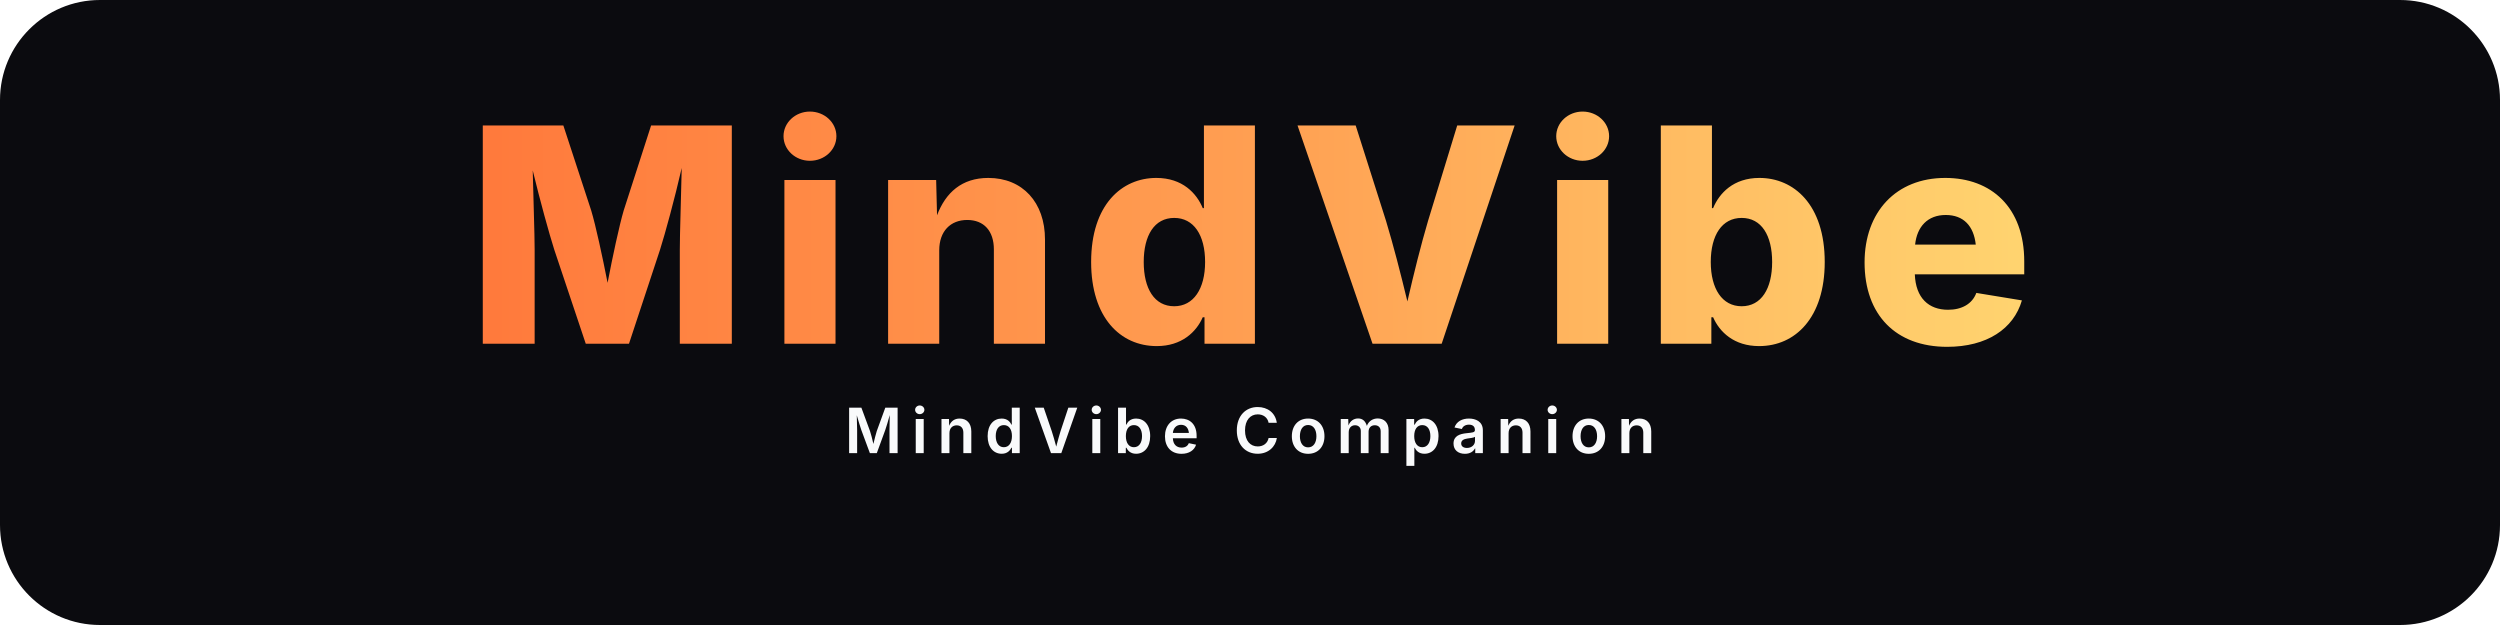
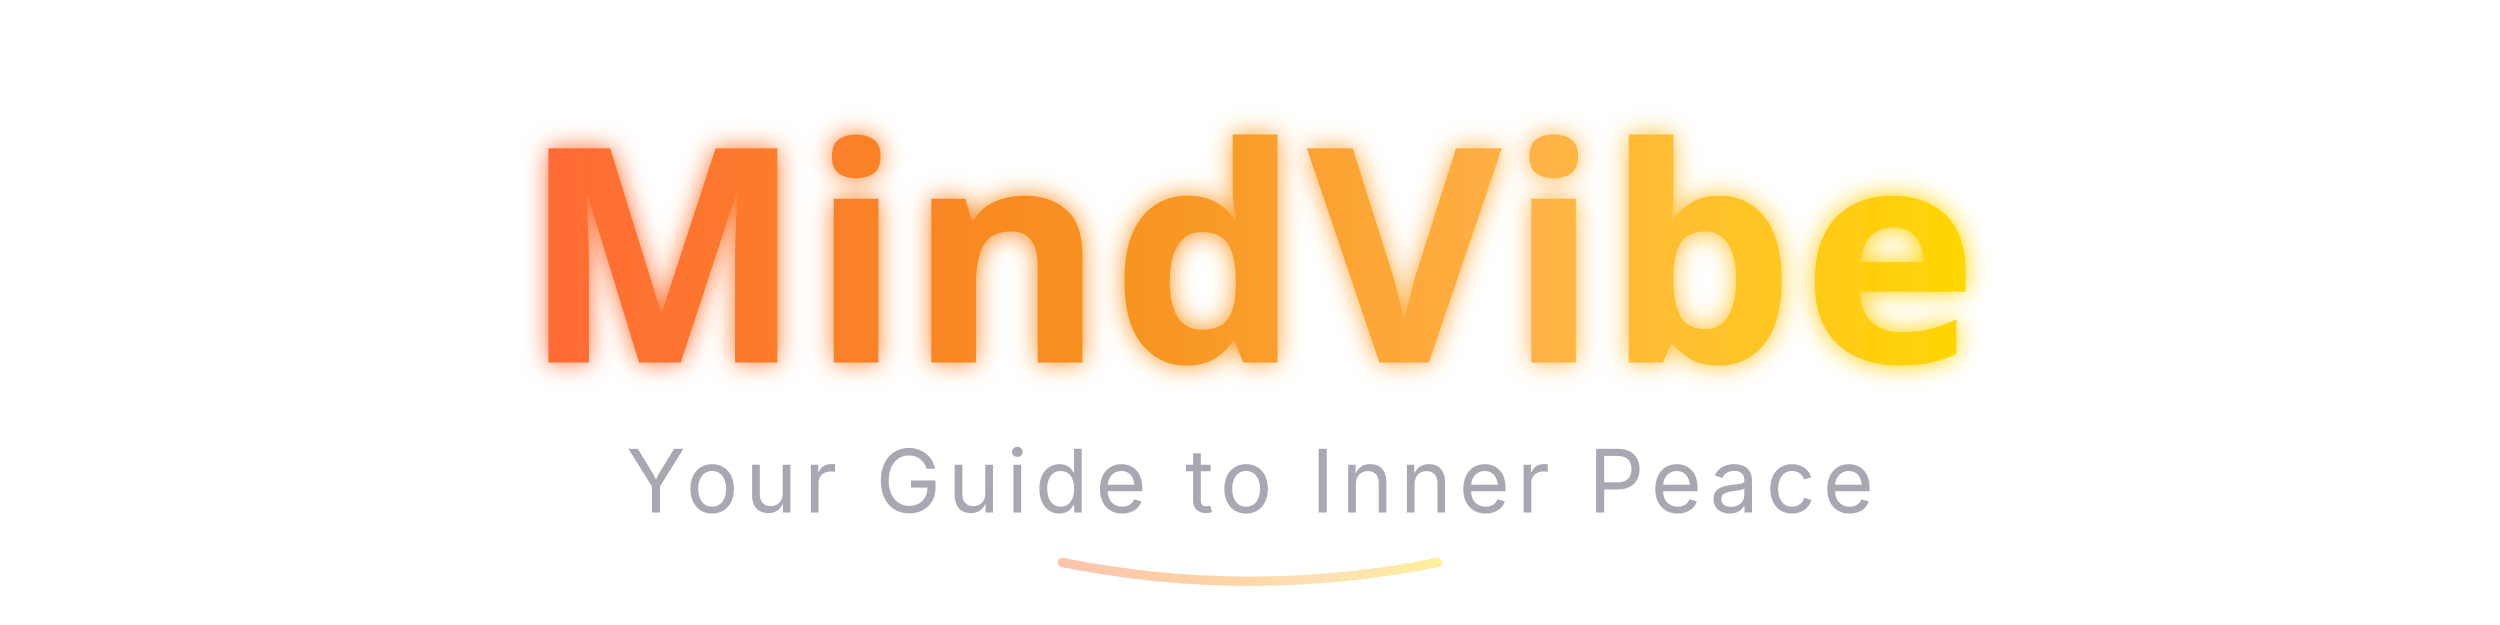
- <svg xmlns="http://www.w3.org/2000/svg" width="800" height="200" viewBox="0 0 800 200" fill="none">
+ <svg xmlns="http://www.w3.org/2000/svg" width="400" height="100" viewBox="0 0 400 100" fill="none">
  <defs>
-     <linearGradient id="wordmark" x1="0%" y1="0%" x2="100%" y2="0%">
-       <stop offset="0%" stop-color="#ff7a3c" />
-       <stop offset="50%" stop-color="#ff9f52" />
-       <stop offset="100%" stop-color="#ffd36f" />
+     <linearGradient id="textGradient" x1="0%" y1="0%" x2="100%" y2="0%">
+       <stop offset="0%" stop-color="#FF6B35" />
+       <stop offset="40%" stop-color="#F7931E" />
+       <stop offset="70%" stop-color="#FFB347" />
+       <stop offset="100%" stop-color="#FFD700" />
    </linearGradient>
+     <filter id="textGlow" x="-20%" y="-20%" width="140%" height="140%">
+       <feGaussianBlur stdDeviation="2" result="coloredBlur" />
+       <feMerge>
+         <feMergeNode in="coloredBlur" />
+         <feMergeNode in="SourceGraphic" />
+       </feMerge>
+     </filter>
  </defs>
-   <rect width="800" height="200" rx="32" fill="#0b0b0f" />
-   <text x="50%" y="110" text-anchor="middle" fill="url(#wordmark)" font-family="'Manrope','Inter',sans-serif" font-weight="800" font-size="96" letter-spacing="6">MindVibe</text>
-   <text x="50%" y="145" text-anchor="middle" fill="#f9fafb" font-family="'Inter','Manrope',sans-serif" font-weight="600" font-size="20" letter-spacing="3">MindVibe Companion</text>
+   <text x="200" y="58" font-family="Manrope, system-ui, sans-serif" font-size="48" font-weight="700" fill="url(#textGradient)" text-anchor="middle" letter-spacing="0.02em" filter="url(#textGlow)">
+     MindVibe
+   </text>
+   <text x="200" y="82" font-family="Inter, system-ui, sans-serif" font-size="14" font-weight="400" fill="#A8A8B3" text-anchor="middle" letter-spacing="0.08em">
+     Your Guide to Inner Peace
+   </text>
+   <path d="M170 90 Q200 96, 230 90" stroke="url(#textGradient)" stroke-width="1.5" fill="none" opacity="0.4" stroke-linecap="round" />
</svg>
